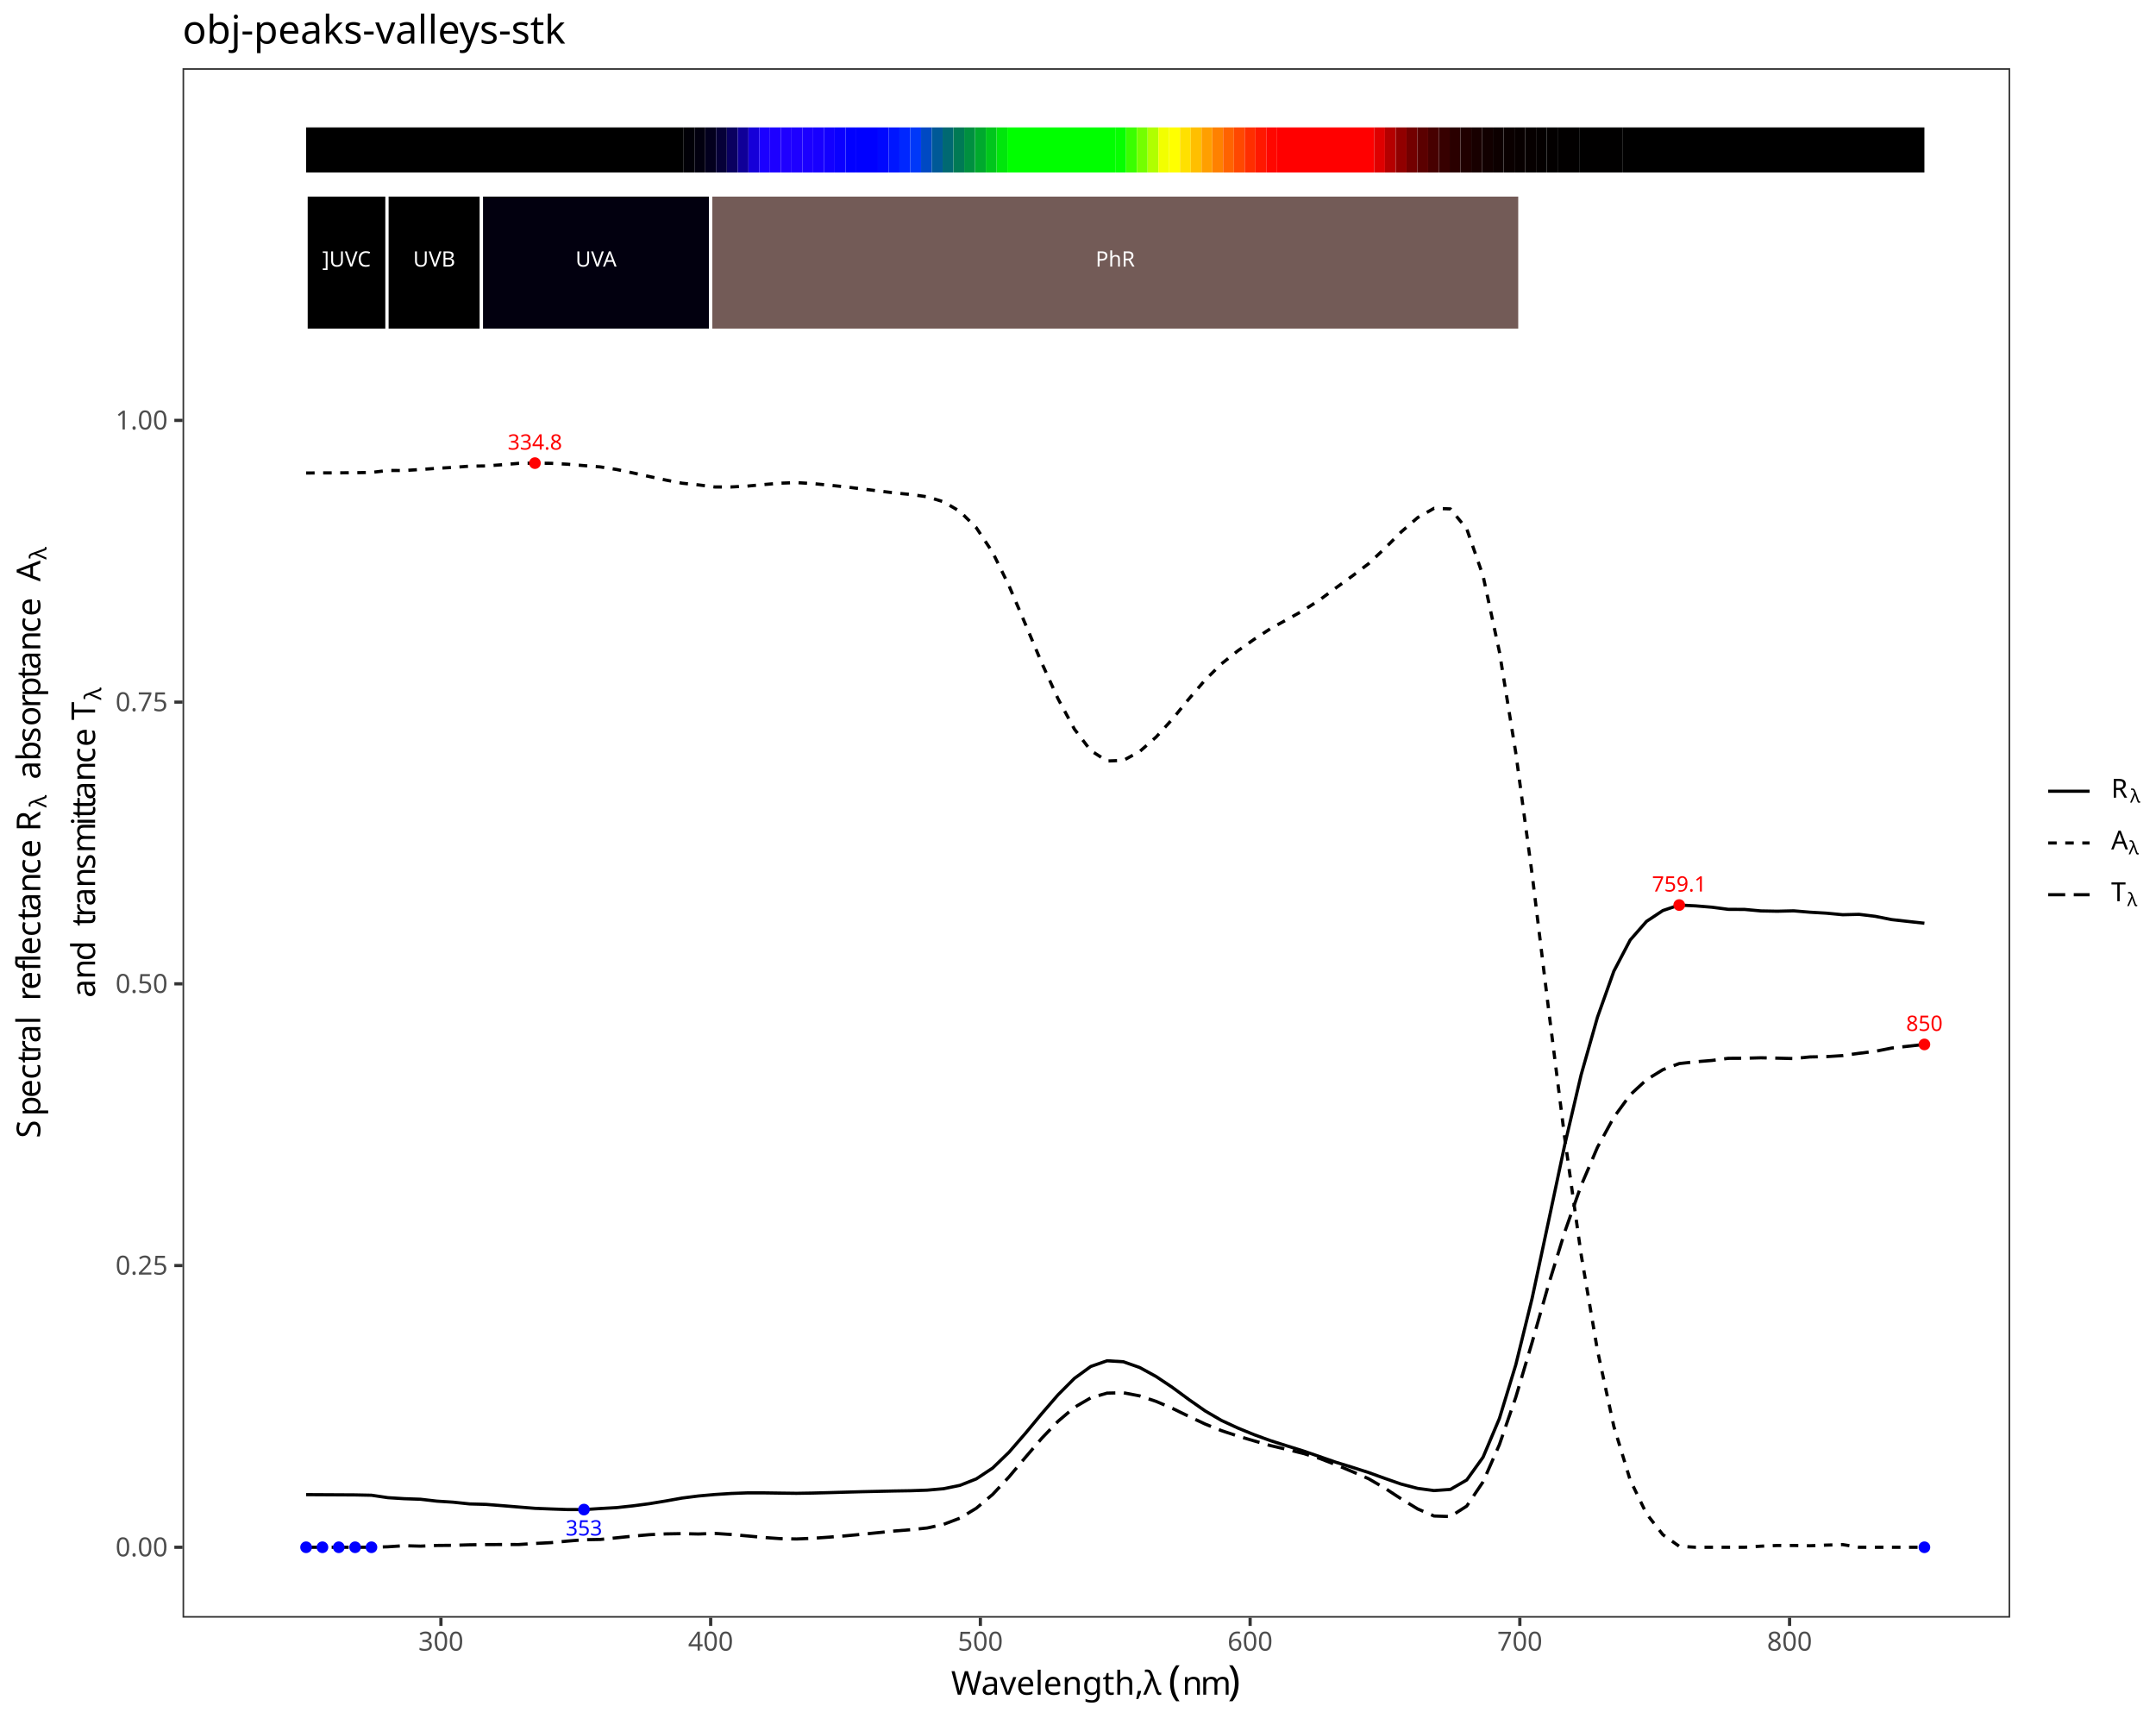
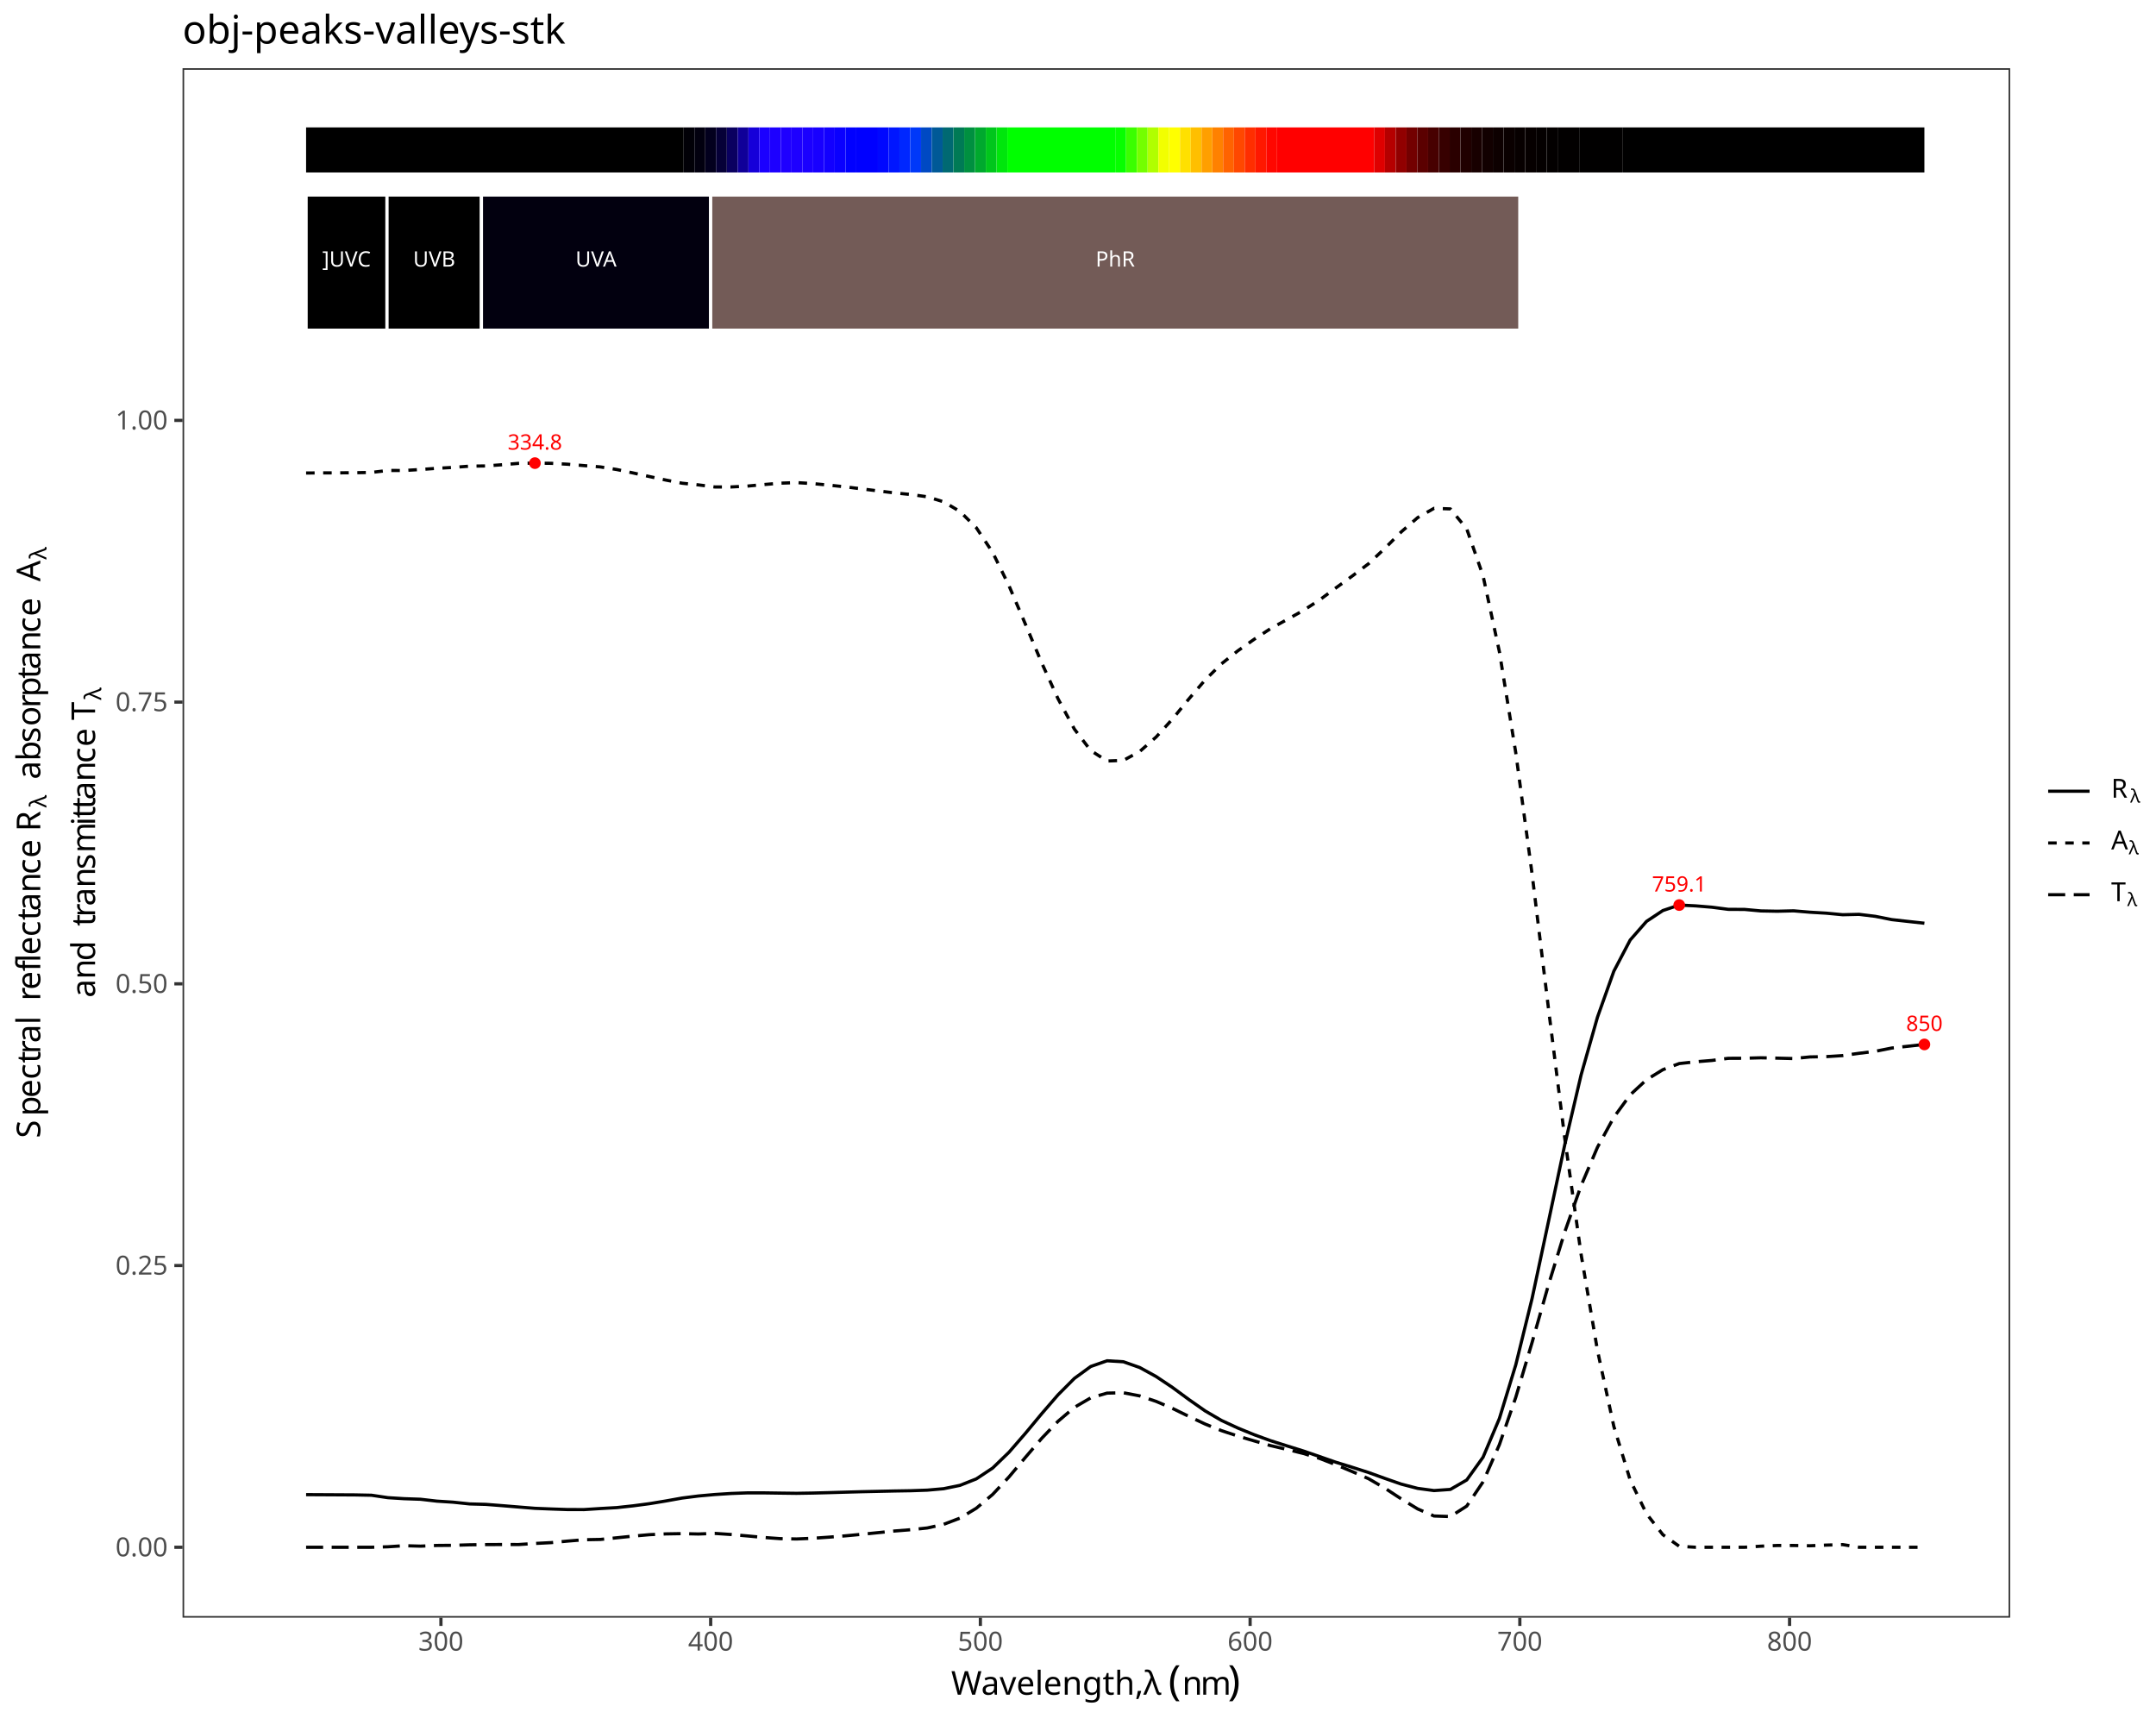
<svg xmlns="http://www.w3.org/2000/svg" class="svglite" data-engine-version="2.0" width="720.00pt" height="576.00pt" viewBox="0 0 720.00 576.00">
  <defs>
    <style type="text/css">
    .svglite line, .svglite polyline, .svglite polygon, .svglite path, .svglite rect, .svglite circle {
      fill: none;
      stroke: #000000;
      stroke-linecap: round;
      stroke-linejoin: round;
      stroke-miterlimit: 10.00;
    }
  </style>
  </defs>
  <rect width="100%" height="100%" style="stroke: none; fill: #FFFFFF;" />
  <defs>
    <clipPath id="cpMC4wMHw3MjAuMDB8MC4wMHw1NzYuMDA=">
      <rect x="0.00" y="0.00" width="720.00" height="576.00" />
    </clipPath>
  </defs>
  <g clip-path="url(#cpMC4wMHw3MjAuMDB8MC4wMHw1NzYuMDA=)">
    <rect x="0" y="0.00" width="720.00" height="576.00" style="stroke-width: 1.07; stroke: #FFFFFF; fill: #FFFFFF;" />
  </g>
  <defs>
    <clipPath id="cpNjAuOTZ8NjcxLjMxfDIyLjc4fDU0MC4xNw==">
      <rect x="60.96" y="22.78" width="610.34" height="517.38" />
    </clipPath>
  </defs>
  <g clip-path="url(#cpNjAuOTZ8NjcxLjMxfDIyLjc4fDU0MC4xNw==)">
    <rect x="60.96" y="22.78" width="610.34" height="517.38" style="stroke-width: 1.07; stroke: none; fill: #FFFFFF;" />
    <polyline points="102.22,499.08 107.68,499.11 113.14,499.14 118.59,499.17 124.05,499.28 129.51,500.09 134.97,500.43 140.43,500.62 145.89,501.25 151.35,501.60 156.81,502.18 162.27,502.33 167.73,502.76 173.19,503.21 178.64,503.65 184.10,503.87 189.56,504.06 195.02,504.07 200.48,503.72 205.94,503.41 211.40,502.82 216.86,502.10 222.32,501.20 227.78,500.22 233.23,499.53 238.69,499.04 244.15,498.69 249.61,498.49 255.07,498.49 260.53,498.57 265.99,498.64 271.45,498.55 276.91,498.41 282.37,498.25 287.83,498.10 293.28,497.98 298.74,497.86 304.20,497.77 309.66,497.58 315.12,497.10 320.58,495.98 326.04,493.82 331.50,490.20 336.96,484.92 342.42,478.63 347.87,472.06 353.33,465.75 358.79,460.27 364.25,456.29 369.71,454.38 375.17,454.71 380.63,456.64 386.09,459.64 391.55,463.29 397.01,467.31 402.47,471.13 407.92,474.31 413.38,476.84 418.84,479.07 424.30,481.06 429.76,482.79 435.22,484.49 440.68,486.37 446.14,488.27 451.60,489.95 457.06,491.70 462.51,493.67 467.97,495.57 473.43,496.99 478.89,497.72 484.35,497.34 489.81,494.19 495.27,486.58 500.73,473.65 506.19,455.75 511.65,433.53 517.11,407.92 522.56,382.22 528.02,358.90 533.48,339.65 538.94,324.31 544.40,313.89 549.86,307.66 555.32,304.04 560.78,302.21 566.24,302.48 571.70,302.93 577.15,303.64 582.61,303.67 588.07,304.17 593.53,304.27 598.99,304.14 604.45,304.60 609.91,304.92 615.37,305.44 620.83,305.31 626.29,305.98 631.75,307.07 637.20,307.68 642.66,308.28 " style="stroke-width: 1.07; stroke-linecap: butt;" />
    <polyline points="102.22,157.94 107.68,157.91 113.14,157.88 118.59,157.85 124.05,157.75 129.51,157.09 134.97,157.11 140.43,156.77 145.89,156.38 151.35,156.07 156.81,155.66 162.27,155.58 167.73,155.18 173.19,154.72 178.64,154.64 184.10,154.71 189.56,155.01 195.02,155.47 200.48,155.91 205.94,156.77 211.40,157.92 216.86,159.12 222.32,160.29 227.78,161.35 233.23,161.91 238.69,162.60 244.15,162.60 249.61,162.31 255.07,161.80 260.53,161.34 265.99,161.15 271.45,161.48 276.91,162.00 282.37,162.58 287.83,163.25 293.28,163.92 298.74,164.59 304.20,165.12 309.66,165.88 315.12,167.57 320.58,170.77 326.04,176.22 331.50,184.46 336.96,195.60 342.42,208.38 347.87,221.32 353.33,233.33 358.79,243.45 364.25,250.62 369.71,254.11 375.17,253.90 380.63,250.92 386.09,246.10 391.55,240.10 397.01,233.40 402.47,227.03 407.92,221.65 413.38,217.31 418.84,213.46 424.30,209.90 429.76,206.90 435.22,203.86 440.68,200.32 446.14,196.30 451.60,192.33 457.06,188.21 462.51,183.06 467.97,177.58 473.43,172.84 478.89,169.74 484.35,169.93 489.81,176.57 495.27,192.28 500.73,217.64 506.19,251.33 511.65,291.90 517.11,336.70 522.56,380.11 528.02,418.90 533.48,450.94 538.94,476.28 544.40,494.20 549.86,505.47 555.32,512.46 560.78,516.32 566.24,516.65 571.70,516.65 577.15,516.65 582.61,516.65 588.07,516.29 593.53,516.06 598.99,516.06 604.45,516.15 609.91,515.93 615.37,515.76 620.83,516.65 626.29,516.65 631.75,516.65 637.20,516.65 642.66,516.65 " style="stroke-width: 1.07; stroke-dasharray: 2.85,2.85; stroke-linecap: butt;" />
    <polyline points="102.22,516.65 107.68,516.65 113.14,516.65 118.59,516.65 124.05,516.65 129.51,516.49 134.97,516.13 140.43,516.28 145.89,516.05 151.35,516.00 156.81,515.83 162.27,515.76 167.73,515.73 173.19,515.74 178.64,515.38 184.10,515.10 189.56,514.59 195.02,514.14 200.48,514.04 205.94,513.49 211.40,512.93 216.86,512.45 222.32,512.19 227.78,512.10 233.23,512.22 238.69,512.02 244.15,512.39 249.61,512.87 255.07,513.38 260.53,513.77 265.99,513.88 271.45,513.65 276.91,513.27 282.37,512.83 287.83,512.32 293.28,511.77 298.74,511.22 304.20,510.79 309.66,510.21 315.12,509.00 320.58,506.92 326.04,503.62 331.50,499.01 336.96,493.16 342.42,486.66 347.87,480.29 353.33,474.59 358.79,469.94 364.25,466.76 369.71,465.18 375.17,465.06 380.63,466.11 386.09,467.94 391.55,470.28 397.01,472.95 402.47,475.51 407.92,477.71 413.38,479.52 418.84,481.14 424.30,482.71 429.76,483.98 435.22,485.32 440.68,486.98 446.14,489.10 451.60,491.39 457.06,493.77 462.51,496.94 467.97,500.51 473.43,503.85 478.89,506.21 484.35,506.40 489.81,502.91 495.27,494.81 500.73,482.38 506.19,466.59 511.65,448.24 517.11,429.05 522.56,411.34 528.02,395.87 533.48,383.09 538.94,373.08 544.40,365.59 549.86,360.53 555.32,357.18 560.78,355.14 566.24,354.54 571.70,354.10 577.15,353.39 582.61,353.36 588.07,353.21 593.53,353.33 598.99,353.47 604.45,352.92 609.91,352.82 615.37,352.47 620.83,351.71 626.29,351.04 631.75,349.95 637.20,349.35 642.66,348.75 " style="stroke-width: 1.07; stroke-dasharray: 5.69,2.85; stroke-linecap: butt;" />
    <text x="560.78" y="297.70" text-anchor="middle" style="font-size: 7.11px; fill: #FF0000; font-family: sans;" textLength="17.80px" lengthAdjust="spacingAndGlyphs">759.1</text>
    <text x="178.64" y="150.13" text-anchor="middle" style="font-size: 7.11px; fill: #FF0000; font-family: sans;" textLength="17.80px" lengthAdjust="spacingAndGlyphs">334.8</text>
    <text x="642.66" y="344.23" text-anchor="middle" style="font-size: 7.11px; fill: #FF0000; font-family: sans;" textLength="11.87px" lengthAdjust="spacingAndGlyphs">850</text>
    <circle cx="560.78" cy="302.21" r="1.95" style="stroke-width: 0.71; stroke: none; fill: #FF0000;" />
    <circle cx="178.64" cy="154.64" r="1.95" style="stroke-width: 0.71; stroke: none; fill: #FF0000;" />
    <circle cx="642.66" cy="348.75" r="1.95" style="stroke-width: 0.71; stroke: none; fill: #FF0000;" />
-     <text x="195.02" y="512.72" text-anchor="middle" style="font-size: 7.11px; fill: #0000FF; font-family: sans;" textLength="11.87px" lengthAdjust="spacingAndGlyphs">353</text>
-     <circle cx="195.02" cy="504.07" r="1.95" style="stroke-width: 0.71; stroke: none; fill: #0000FF;" />
-     <circle cx="642.66" cy="516.65" r="1.95" style="stroke-width: 0.71; stroke: none; fill: #0000FF;" />
-     <circle cx="102.22" cy="516.65" r="1.95" style="stroke-width: 0.71; stroke: none; fill: #0000FF;" />
-     <circle cx="107.68" cy="516.65" r="1.95" style="stroke-width: 0.71; stroke: none; fill: #0000FF;" />
-     <circle cx="113.14" cy="516.65" r="1.95" style="stroke-width: 0.71; stroke: none; fill: #0000FF;" />
-     <circle cx="118.59" cy="516.65" r="1.95" style="stroke-width: 0.71; stroke: none; fill: #0000FF;" />
-     <circle cx="124.05" cy="516.65" r="1.95" style="stroke-width: 0.71; stroke: none; fill: #0000FF;" />
    <rect x="102.22" y="42.54" width="126.10" height="15.05" style="stroke-width: 1.07; stroke: none; stroke-linecap: butt; stroke-linejoin: miter; fill: #000000;" />
    <rect x="228.32" y="42.54" width="3.60" height="15.05" style="stroke-width: 1.07; stroke: none; stroke-linecap: butt; stroke-linejoin: miter; fill: #010007;" />
    <rect x="231.92" y="42.54" width="3.60" height="15.05" style="stroke-width: 1.07; stroke: none; stroke-linecap: butt; stroke-linejoin: miter; fill: #02000F;" />
    <rect x="235.53" y="42.54" width="3.60" height="15.05" style="stroke-width: 1.07; stroke: none; stroke-linecap: butt; stroke-linejoin: miter; fill: #03001E;" />
    <rect x="239.13" y="42.54" width="3.60" height="15.05" style="stroke-width: 1.07; stroke: none; stroke-linecap: butt; stroke-linejoin: miter; fill: #060038;" />
    <rect x="242.73" y="42.54" width="3.60" height="15.05" style="stroke-width: 1.07; stroke: none; stroke-linecap: butt; stroke-linejoin: miter; fill: #0A0060;" />
    <rect x="246.34" y="42.54" width="3.60" height="15.05" style="stroke-width: 1.07; stroke: none; stroke-linecap: butt; stroke-linejoin: miter; fill: #100098;" />
    <rect x="249.94" y="42.54" width="3.60" height="15.05" style="stroke-width: 1.07; stroke: none; stroke-linecap: butt; stroke-linejoin: miter; fill: #1600D9;" />
    <rect x="253.54" y="42.54" width="3.60" height="15.05" style="stroke-width: 1.07; stroke: none; stroke-linecap: butt; stroke-linejoin: miter; fill: #1B00FF;" />
    <rect x="257.15" y="42.54" width="3.60" height="15.05" style="stroke-width: 1.07; stroke: none; stroke-linecap: butt; stroke-linejoin: miter; fill: #1D00FF;" />
    <rect x="260.75" y="42.54" width="3.60" height="15.05" style="stroke-width: 1.07; stroke: none; stroke-linecap: butt; stroke-linejoin: miter; fill: #1F00FF;" />
    <rect x="264.35" y="42.54" width="3.60" height="15.05" style="stroke-width: 1.07; stroke: none; stroke-linecap: butt; stroke-linejoin: miter; fill: #1E00FF;" />
    <rect x="267.95" y="42.54" width="3.60" height="15.05" style="stroke-width: 1.07; stroke: none; stroke-linecap: butt; stroke-linejoin: miter; fill: #1B00FF;" />
    <rect x="271.56" y="42.54" width="3.60" height="15.05" style="stroke-width: 1.07; stroke: none; stroke-linecap: butt; stroke-linejoin: miter; fill: #1800FF;" />
    <rect x="275.16" y="42.54" width="3.60" height="15.05" style="stroke-width: 1.07; stroke: none; stroke-linecap: butt; stroke-linejoin: miter; fill: #1200FF;" />
    <rect x="278.76" y="42.54" width="3.60" height="15.05" style="stroke-width: 1.07; stroke: none; stroke-linecap: butt; stroke-linejoin: miter; fill: #0A00FF;" />
    <rect x="282.37" y="42.54" width="3.60" height="15.05" style="stroke-width: 1.07; stroke: none; stroke-linecap: butt; stroke-linejoin: miter; fill: #0100FF;" />
    <rect x="285.97" y="42.54" width="7.21" height="15.05" style="stroke-width: 1.07; stroke: none; stroke-linecap: butt; stroke-linejoin: miter; fill: #0000FF;" />
    <rect x="293.18" y="42.54" width="3.60" height="15.05" style="stroke-width: 1.07; stroke: none; stroke-linecap: butt; stroke-linejoin: miter; fill: #0008FF;" />
    <rect x="296.78" y="42.54" width="3.60" height="15.05" style="stroke-width: 1.07; stroke: none; stroke-linecap: butt; stroke-linejoin: miter; fill: #0016FF;" />
    <rect x="300.38" y="42.54" width="3.60" height="15.05" style="stroke-width: 1.07; stroke: none; stroke-linecap: butt; stroke-linejoin: miter; fill: #0027FF;" />
    <rect x="303.98" y="42.54" width="3.60" height="15.05" style="stroke-width: 1.07; stroke: none; stroke-linecap: butt; stroke-linejoin: miter; fill: #0038F9;" />
    <rect x="307.59" y="42.54" width="3.60" height="15.05" style="stroke-width: 1.07; stroke: none; stroke-linecap: butt; stroke-linejoin: miter; fill: #0049C3;" />
    <rect x="311.19" y="42.54" width="3.60" height="15.05" style="stroke-width: 1.07; stroke: none; stroke-linecap: butt; stroke-linejoin: miter; fill: #005997;" />
    <rect x="314.79" y="42.54" width="3.60" height="15.05" style="stroke-width: 1.07; stroke: none; stroke-linecap: butt; stroke-linejoin: miter; fill: #006972;" />
    <rect x="318.40" y="42.54" width="3.60" height="15.05" style="stroke-width: 1.07; stroke: none; stroke-linecap: butt; stroke-linejoin: miter; fill: #007A55;" />
    <rect x="322.00" y="42.54" width="3.60" height="15.05" style="stroke-width: 1.07; stroke: none; stroke-linecap: butt; stroke-linejoin: miter; fill: #009040;" />
    <rect x="325.60" y="42.54" width="3.60" height="15.05" style="stroke-width: 1.07; stroke: none; stroke-linecap: butt; stroke-linejoin: miter; fill: #00A92E;" />
    <rect x="329.21" y="42.54" width="3.60" height="15.05" style="stroke-width: 1.07; stroke: none; stroke-linecap: butt; stroke-linejoin: miter; fill: #00C61C;" />
    <rect x="332.81" y="42.54" width="3.60" height="15.05" style="stroke-width: 1.07; stroke: none; stroke-linecap: butt; stroke-linejoin: miter; fill: #00E60C;" />
    <rect x="336.41" y="42.54" width="36.03" height="15.05" style="stroke-width: 1.07; stroke: none; stroke-linecap: butt; stroke-linejoin: miter; fill: #00FF00;" />
    <rect x="372.44" y="42.54" width="3.60" height="15.05" style="stroke-width: 1.07; stroke: none; stroke-linecap: butt; stroke-linejoin: miter; fill: #06FF00;" />
    <rect x="376.04" y="42.54" width="3.60" height="15.05" style="stroke-width: 1.07; stroke: none; stroke-linecap: butt; stroke-linejoin: miter; fill: #3AFF00;" />
    <rect x="379.65" y="42.54" width="3.60" height="15.05" style="stroke-width: 1.07; stroke: none; stroke-linecap: butt; stroke-linejoin: miter; fill: #74FF00;" />
    <rect x="383.25" y="42.54" width="3.60" height="15.05" style="stroke-width: 1.07; stroke: none; stroke-linecap: butt; stroke-linejoin: miter; fill: #B0FF00;" />
    <rect x="386.85" y="42.54" width="3.60" height="15.05" style="stroke-width: 1.07; stroke: none; stroke-linecap: butt; stroke-linejoin: miter; fill: #F2FF00;" />
    <rect x="390.46" y="42.54" width="3.60" height="15.05" style="stroke-width: 1.07; stroke: none; stroke-linecap: butt; stroke-linejoin: miter; fill: #FFFF00;" />
    <rect x="394.06" y="42.54" width="3.60" height="15.05" style="stroke-width: 1.07; stroke: none; stroke-linecap: butt; stroke-linejoin: miter; fill: #FFE000;" />
    <rect x="397.66" y="42.54" width="3.60" height="15.05" style="stroke-width: 1.07; stroke: none; stroke-linecap: butt; stroke-linejoin: miter; fill: #FFBF00;" />
    <rect x="401.26" y="42.54" width="3.60" height="15.05" style="stroke-width: 1.07; stroke: none; stroke-linecap: butt; stroke-linejoin: miter; fill: #FF9F00;" />
    <rect x="404.87" y="42.54" width="3.60" height="15.05" style="stroke-width: 1.07; stroke: none; stroke-linecap: butt; stroke-linejoin: miter; fill: #FF8100;" />
    <rect x="408.47" y="42.54" width="3.60" height="15.05" style="stroke-width: 1.07; stroke: none; stroke-linecap: butt; stroke-linejoin: miter; fill: #FF6300;" />
    <rect x="412.07" y="42.54" width="3.60" height="15.05" style="stroke-width: 1.07; stroke: none; stroke-linecap: butt; stroke-linejoin: miter; fill: #FF4800;" />
    <rect x="415.68" y="42.54" width="3.60" height="15.05" style="stroke-width: 1.07; stroke: none; stroke-linecap: butt; stroke-linejoin: miter; fill: #FF2E00;" />
    <rect x="419.28" y="42.54" width="3.60" height="15.05" style="stroke-width: 1.07; stroke: none; stroke-linecap: butt; stroke-linejoin: miter; fill: #FF1800;" />
    <rect x="422.88" y="42.54" width="3.60" height="15.05" style="stroke-width: 1.07; stroke: none; stroke-linecap: butt; stroke-linejoin: miter; fill: #FF0700;" />
    <rect x="426.49" y="42.54" width="32.43" height="15.05" style="stroke-width: 1.07; stroke: none; stroke-linecap: butt; stroke-linejoin: miter; fill: #FF0000;" />
    <rect x="458.91" y="42.54" width="3.60" height="15.05" style="stroke-width: 1.07; stroke: none; stroke-linecap: butt; stroke-linejoin: miter; fill: #DF0000;" />
    <rect x="462.51" y="42.54" width="3.60" height="15.05" style="stroke-width: 1.07; stroke: none; stroke-linecap: butt; stroke-linejoin: miter; fill: #B50000;" />
    <rect x="466.12" y="42.54" width="3.60" height="15.05" style="stroke-width: 1.07; stroke: none; stroke-linecap: butt; stroke-linejoin: miter; fill: #910000;" />
    <rect x="469.72" y="42.54" width="3.60" height="15.05" style="stroke-width: 1.07; stroke: none; stroke-linecap: butt; stroke-linejoin: miter; fill: #730000;" />
    <rect x="473.32" y="42.54" width="3.60" height="15.05" style="stroke-width: 1.07; stroke: none; stroke-linecap: butt; stroke-linejoin: miter; fill: #5B0000;" />
    <rect x="476.93" y="42.54" width="3.60" height="15.05" style="stroke-width: 1.07; stroke: none; stroke-linecap: butt; stroke-linejoin: miter; fill: #470000;" />
    <rect x="480.53" y="42.54" width="3.60" height="15.05" style="stroke-width: 1.07; stroke: none; stroke-linecap: butt; stroke-linejoin: miter; fill: #370000;" />
    <rect x="484.13" y="42.54" width="3.60" height="15.05" style="stroke-width: 1.07; stroke: none; stroke-linecap: butt; stroke-linejoin: miter; fill: #2A0000;" />
    <rect x="487.74" y="42.54" width="3.60" height="15.05" style="stroke-width: 1.07; stroke: none; stroke-linecap: butt; stroke-linejoin: miter; fill: #200000;" />
    <rect x="491.34" y="42.54" width="3.60" height="15.05" style="stroke-width: 1.07; stroke: none; stroke-linecap: butt; stroke-linejoin: miter; fill: #180000;" />
    <rect x="494.94" y="42.54" width="3.60" height="15.05" style="stroke-width: 1.07; stroke: none; stroke-linecap: butt; stroke-linejoin: miter; fill: #120000;" />
    <rect x="498.54" y="42.54" width="3.60" height="15.05" style="stroke-width: 1.07; stroke: none; stroke-linecap: butt; stroke-linejoin: miter; fill: #0D0000;" />
    <rect x="502.15" y="42.54" width="3.60" height="15.05" style="stroke-width: 1.07; stroke: none; stroke-linecap: butt; stroke-linejoin: miter; fill: #0A0000;" />
    <rect x="505.75" y="42.54" width="3.60" height="15.05" style="stroke-width: 1.07; stroke: none; stroke-linecap: butt; stroke-linejoin: miter; fill: #070000;" />
    <rect x="509.35" y="42.54" width="3.60" height="15.05" style="stroke-width: 1.07; stroke: none; stroke-linecap: butt; stroke-linejoin: miter; fill: #060000;" />
    <rect x="512.96" y="42.54" width="3.60" height="15.05" style="stroke-width: 1.07; stroke: none; stroke-linecap: butt; stroke-linejoin: miter; fill: #040000;" />
    <rect x="516.56" y="42.54" width="3.60" height="15.05" style="stroke-width: 1.07; stroke: none; stroke-linecap: butt; stroke-linejoin: miter; fill: #030000;" />
    <rect x="520.16" y="42.54" width="7.21" height="15.05" style="stroke-width: 1.07; stroke: none; stroke-linecap: butt; stroke-linejoin: miter; fill: #020000;" />
    <rect x="527.37" y="42.54" width="14.41" height="15.05" style="stroke-width: 1.07; stroke: none; stroke-linecap: butt; stroke-linejoin: miter; fill: #010000;" />
    <rect x="541.78" y="42.54" width="100.88" height="15.05" style="stroke-width: 1.07; stroke: none; stroke-linecap: butt; stroke-linejoin: miter; fill: #000000;" />
    <rect x="102.22" y="65.11" width="27.02" height="45.15" style="stroke-width: 1.07; stroke: #FFFFFF; stroke-linecap: butt; stroke-linejoin: miter; fill: #000000;" />
    <rect x="129.24" y="65.11" width="31.53" height="45.15" style="stroke-width: 1.07; stroke: #FFFFFF; stroke-linecap: butt; stroke-linejoin: miter; fill: #000000;" />
    <rect x="160.77" y="65.11" width="76.56" height="45.15" style="stroke-width: 1.07; stroke: #FFFFFF; stroke-linecap: butt; stroke-linejoin: miter; fill: #02000F;" />
    <rect x="237.33" y="65.11" width="270.22" height="45.15" style="stroke-width: 1.07; stroke: #FFFFFF; stroke-linecap: butt; stroke-linejoin: miter; fill: #735B57;" />
    <text x="115.73" y="89.01" text-anchor="middle" style="font-size: 7.11px; fill: #FFFFFF; font-family: sans;" textLength="17.00px" lengthAdjust="spacingAndGlyphs">]UVC</text>
    <text x="145.00" y="89.01" text-anchor="middle" style="font-size: 7.11px; fill: #FFFFFF; font-family: sans;" textLength="14.63px" lengthAdjust="spacingAndGlyphs">UVB</text>
    <text x="199.05" y="89.01" text-anchor="middle" style="font-size: 7.11px; fill: #FFFFFF; font-family: sans;" textLength="14.63px" lengthAdjust="spacingAndGlyphs">UVA</text>
    <text x="372.44" y="89.01" text-anchor="middle" style="font-size: 7.11px; fill: #FFFFFF; font-family: sans;" textLength="13.84px" lengthAdjust="spacingAndGlyphs">PhR</text>
    <rect x="60.96" y="22.78" width="610.34" height="517.38" style="stroke-width: 1.07; stroke: #333333;" />
  </g>
  <g clip-path="url(#cpMC4wMHw3MjAuMDB8MC4wMHw1NzYuMDA=)">
    <text x="56.03" y="519.68" text-anchor="end" style="font-size: 8.80px; fill: #4D4D4D; font-family: sans;" textLength="17.13px" lengthAdjust="spacingAndGlyphs">0.00</text>
    <text x="56.03" y="425.61" text-anchor="end" style="font-size: 8.80px; fill: #4D4D4D; font-family: sans;" textLength="17.13px" lengthAdjust="spacingAndGlyphs">0.25</text>
    <text x="56.03" y="331.54" text-anchor="end" style="font-size: 8.80px; fill: #4D4D4D; font-family: sans;" textLength="17.13px" lengthAdjust="spacingAndGlyphs">0.50</text>
    <text x="56.03" y="237.47" text-anchor="end" style="font-size: 8.80px; fill: #4D4D4D; font-family: sans;" textLength="17.13px" lengthAdjust="spacingAndGlyphs">0.75</text>
    <text x="56.03" y="143.40" text-anchor="end" style="font-size: 8.80px; fill: #4D4D4D; font-family: sans;" textLength="17.13px" lengthAdjust="spacingAndGlyphs">1.00</text>
    <polyline points="58.22,516.65 60.96,516.65 " style="stroke-width: 1.07; stroke: #333333; stroke-linecap: butt;" />
    <polyline points="58.22,422.58 60.96,422.58 " style="stroke-width: 1.07; stroke: #333333; stroke-linecap: butt;" />
    <polyline points="58.22,328.51 60.96,328.51 " style="stroke-width: 1.07; stroke: #333333; stroke-linecap: butt;" />
    <polyline points="58.22,234.44 60.96,234.44 " style="stroke-width: 1.07; stroke: #333333; stroke-linecap: butt;" />
    <polyline points="58.22,140.37 60.96,140.37 " style="stroke-width: 1.07; stroke: #333333; stroke-linecap: butt;" />
    <polyline points="147.25,542.91 147.25,540.17 " style="stroke-width: 1.07; stroke: #333333; stroke-linecap: butt;" />
    <polyline points="237.33,542.91 237.33,540.17 " style="stroke-width: 1.07; stroke: #333333; stroke-linecap: butt;" />
    <polyline points="327.40,542.91 327.40,540.17 " style="stroke-width: 1.07; stroke: #333333; stroke-linecap: butt;" />
    <polyline points="417.48,542.91 417.48,540.17 " style="stroke-width: 1.07; stroke: #333333; stroke-linecap: butt;" />
    <polyline points="507.55,542.91 507.55,540.17 " style="stroke-width: 1.07; stroke: #333333; stroke-linecap: butt;" />
    <polyline points="597.63,542.91 597.63,540.17 " style="stroke-width: 1.07; stroke: #333333; stroke-linecap: butt;" />
    <text x="147.25" y="551.16" text-anchor="middle" style="font-size: 8.80px; fill: #4D4D4D; font-family: sans;" textLength="14.68px" lengthAdjust="spacingAndGlyphs">300</text>
    <text x="237.33" y="551.16" text-anchor="middle" style="font-size: 8.80px; fill: #4D4D4D; font-family: sans;" textLength="14.68px" lengthAdjust="spacingAndGlyphs">400</text>
    <text x="327.40" y="551.16" text-anchor="middle" style="font-size: 8.80px; fill: #4D4D4D; font-family: sans;" textLength="14.68px" lengthAdjust="spacingAndGlyphs">500</text>
    <text x="417.48" y="551.16" text-anchor="middle" style="font-size: 8.80px; fill: #4D4D4D; font-family: sans;" textLength="14.68px" lengthAdjust="spacingAndGlyphs">600</text>
    <text x="507.55" y="551.16" text-anchor="middle" style="font-size: 8.80px; fill: #4D4D4D; font-family: sans;" textLength="14.68px" lengthAdjust="spacingAndGlyphs">700</text>
    <text x="597.63" y="551.16" text-anchor="middle" style="font-size: 8.80px; fill: #4D4D4D; font-family: sans;" textLength="14.68px" lengthAdjust="spacingAndGlyphs">800</text>
    <text x="317.64" y="565.89" style="font-size: 11.00px; font-family: sans;" textLength="64.20px" lengthAdjust="spacingAndGlyphs">Wavelength, </text>
    <text x="381.84" y="565.89" style="font-size: 11.00px; font-family: sans;" textLength="5.60px" lengthAdjust="spacingAndGlyphs">λ</text>
    <text x="387.45" y="565.89" style="font-size: 11.00px; font-family: sans;" textLength="2.75px" lengthAdjust="spacingAndGlyphs"> </text>
    <text x="390.20" y="565.89" style="font-size: 13.75px; font-family: sans;" textLength="4.58px" lengthAdjust="spacingAndGlyphs">(</text>
    <text x="394.78" y="565.89" style="font-size: 11.00px; font-family: sans;" textLength="6.12px" lengthAdjust="spacingAndGlyphs">n</text>
    <text x="400.90" y="565.89" style="font-size: 11.00px; font-family: sans;" textLength="9.17px" lengthAdjust="spacingAndGlyphs">m</text>
    <text x="410.06" y="565.89" style="font-size: 13.75px; font-family: sans;" textLength="4.57px" lengthAdjust="spacingAndGlyphs">)</text>
    <text transform="translate(13.45,380.04) rotate(-90)" style="font-size: 11.00px; font-family: sans;" textLength="7.34px" lengthAdjust="spacingAndGlyphs">S</text>
    <text transform="translate(13.45,372.70) rotate(-90)" style="font-size: 11.00px; font-family: sans;" textLength="6.12px" lengthAdjust="spacingAndGlyphs">p</text>
    <text transform="translate(13.45,366.58) rotate(-90)" style="font-size: 11.00px; font-family: sans;" textLength="6.12px" lengthAdjust="spacingAndGlyphs">e</text>
    <text transform="translate(13.45,360.46) rotate(-90)" style="font-size: 11.00px; font-family: sans;" textLength="5.50px" lengthAdjust="spacingAndGlyphs">c</text>
    <text transform="translate(13.45,354.96) rotate(-90)" style="font-size: 11.00px; font-family: sans;" textLength="3.06px" lengthAdjust="spacingAndGlyphs">t</text>
    <text transform="translate(13.45,351.90) rotate(-90)" style="font-size: 11.00px; font-family: sans;" textLength="3.66px" lengthAdjust="spacingAndGlyphs">r</text>
    <text transform="translate(13.45,348.24) rotate(-90)" style="font-size: 11.00px; font-family: sans;" textLength="6.12px" lengthAdjust="spacingAndGlyphs">a</text>
    <text transform="translate(13.45,342.12) rotate(-90)" style="font-size: 11.00px; font-family: sans;" textLength="2.44px" lengthAdjust="spacingAndGlyphs">l</text>
    <text transform="translate(13.45,339.68) rotate(-90)" style="font-size: 11.00px; font-family: sans;" textLength="2.75px" lengthAdjust="spacingAndGlyphs"> </text>
    <text transform="translate(13.45,336.93) rotate(-90)" style="font-size: 11.00px; font-family: sans;" textLength="2.75px" lengthAdjust="spacingAndGlyphs"> </text>
    <text transform="translate(13.45,334.18) rotate(-90)" style="font-size: 11.00px; font-family: sans;" textLength="3.66px" lengthAdjust="spacingAndGlyphs">r</text>
    <text transform="translate(13.45,330.51) rotate(-90)" style="font-size: 11.00px; font-family: sans;" textLength="6.12px" lengthAdjust="spacingAndGlyphs">e</text>
    <text transform="translate(13.45,324.39) rotate(-90)" style="font-size: 11.00px; font-family: sans;" textLength="3.06px" lengthAdjust="spacingAndGlyphs">f</text>
    <text transform="translate(13.45,321.34) rotate(-90)" style="font-size: 11.00px; font-family: sans;" textLength="2.44px" lengthAdjust="spacingAndGlyphs">l</text>
    <text transform="translate(13.45,318.90) rotate(-90)" style="font-size: 11.00px; font-family: sans;" textLength="6.12px" lengthAdjust="spacingAndGlyphs">e</text>
    <text transform="translate(13.45,312.78) rotate(-90)" style="font-size: 11.00px; font-family: sans;" textLength="5.50px" lengthAdjust="spacingAndGlyphs">c</text>
    <text transform="translate(13.45,307.27) rotate(-90)" style="font-size: 11.00px; font-family: sans;" textLength="3.06px" lengthAdjust="spacingAndGlyphs">t</text>
    <text transform="translate(13.45,304.22) rotate(-90)" style="font-size: 11.00px; font-family: sans;" textLength="6.12px" lengthAdjust="spacingAndGlyphs">a</text>
    <text transform="translate(13.45,298.10) rotate(-90)" style="font-size: 11.00px; font-family: sans;" textLength="6.12px" lengthAdjust="spacingAndGlyphs">n</text>
    <text transform="translate(13.45,291.98) rotate(-90)" style="font-size: 11.00px; font-family: sans;" textLength="5.50px" lengthAdjust="spacingAndGlyphs">c</text>
    <text transform="translate(13.45,286.48) rotate(-90)" style="font-size: 11.00px; font-family: sans;" textLength="6.12px" lengthAdjust="spacingAndGlyphs">e</text>
    <text transform="translate(13.45,280.36) rotate(-90)" style="font-size: 11.00px; font-family: sans;" textLength="2.75px" lengthAdjust="spacingAndGlyphs"> </text>
    <text transform="translate(13.45,277.61) rotate(-90)" style="font-size: 11.00px; font-family: sans;" textLength="7.95px" lengthAdjust="spacingAndGlyphs">R</text>
    <text transform="translate(15.49,269.66) rotate(-90)" style="font-size: 7.70px; font-family: sans;" textLength="3.92px" lengthAdjust="spacingAndGlyphs">λ</text>
    <text transform="translate(13.45,265.74) rotate(-90)" style="font-size: 11.00px; font-family: sans;" textLength="2.75px" lengthAdjust="spacingAndGlyphs"> </text>
    <text transform="translate(13.45,262.99) rotate(-90)" style="font-size: 11.00px; font-family: sans;" textLength="2.75px" lengthAdjust="spacingAndGlyphs"> </text>
    <text transform="translate(13.45,260.23) rotate(-90)" style="font-size: 11.00px; font-family: sans;" textLength="6.12px" lengthAdjust="spacingAndGlyphs">a</text>
    <text transform="translate(13.45,254.12) rotate(-90)" style="font-size: 11.00px; font-family: sans;" textLength="6.12px" lengthAdjust="spacingAndGlyphs">b</text>
    <text transform="translate(13.45,248.00) rotate(-90)" style="font-size: 11.00px; font-family: sans;" textLength="5.50px" lengthAdjust="spacingAndGlyphs">s</text>
    <text transform="translate(13.45,242.49) rotate(-90)" style="font-size: 11.00px; font-family: sans;" textLength="6.12px" lengthAdjust="spacingAndGlyphs">o</text>
    <text transform="translate(13.45,236.37) rotate(-90)" style="font-size: 11.00px; font-family: sans;" textLength="3.66px" lengthAdjust="spacingAndGlyphs">r</text>
    <text transform="translate(13.45,232.71) rotate(-90)" style="font-size: 11.00px; font-family: sans;" textLength="6.12px" lengthAdjust="spacingAndGlyphs">p</text>
    <text transform="translate(13.45,226.59) rotate(-90)" style="font-size: 11.00px; font-family: sans;" textLength="3.06px" lengthAdjust="spacingAndGlyphs">t</text>
    <text transform="translate(13.45,223.54) rotate(-90)" style="font-size: 11.00px; font-family: sans;" textLength="6.12px" lengthAdjust="spacingAndGlyphs">a</text>
    <text transform="translate(13.45,217.42) rotate(-90)" style="font-size: 11.00px; font-family: sans;" textLength="6.12px" lengthAdjust="spacingAndGlyphs">n</text>
    <text transform="translate(13.45,211.30) rotate(-90)" style="font-size: 11.00px; font-family: sans;" textLength="5.50px" lengthAdjust="spacingAndGlyphs">c</text>
    <text transform="translate(13.45,205.80) rotate(-90)" style="font-size: 11.00px; font-family: sans;" textLength="6.12px" lengthAdjust="spacingAndGlyphs">e</text>
    <text transform="translate(13.45,199.68) rotate(-90)" style="font-size: 11.00px; font-family: sans;" textLength="2.75px" lengthAdjust="spacingAndGlyphs"> </text>
    <text transform="translate(13.45,196.93) rotate(-90)" style="font-size: 11.00px; font-family: sans;" textLength="2.75px" lengthAdjust="spacingAndGlyphs"> </text>
    <text transform="translate(13.45,194.17) rotate(-90)" style="font-size: 11.00px; font-family: sans;" textLength="7.34px" lengthAdjust="spacingAndGlyphs">A</text>
    <text transform="translate(15.49,186.83) rotate(-90)" style="font-size: 7.70px; font-family: sans;" textLength="3.92px" lengthAdjust="spacingAndGlyphs">λ</text>
    <text transform="translate(31.75,333.12) rotate(-90)" style="font-size: 11.00px; font-family: sans;" textLength="6.12px" lengthAdjust="spacingAndGlyphs">a</text>
    <text transform="translate(31.75,327.00) rotate(-90)" style="font-size: 11.00px; font-family: sans;" textLength="6.12px" lengthAdjust="spacingAndGlyphs">n</text>
    <text transform="translate(31.75,320.89) rotate(-90)" style="font-size: 11.00px; font-family: sans;" textLength="6.12px" lengthAdjust="spacingAndGlyphs">d</text>
    <text transform="translate(31.75,314.77) rotate(-90)" style="font-size: 11.00px; font-family: sans;" textLength="2.75px" lengthAdjust="spacingAndGlyphs"> </text>
    <text transform="translate(31.75,312.01) rotate(-90)" style="font-size: 11.00px; font-family: sans;" textLength="2.75px" lengthAdjust="spacingAndGlyphs"> </text>
    <text transform="translate(31.75,309.26) rotate(-90)" style="font-size: 11.00px; font-family: sans;" textLength="3.06px" lengthAdjust="spacingAndGlyphs">t</text>
    <text transform="translate(31.75,306.21) rotate(-90)" style="font-size: 11.00px; font-family: sans;" textLength="3.66px" lengthAdjust="spacingAndGlyphs">r</text>
    <text transform="translate(31.75,302.54) rotate(-90)" style="font-size: 11.00px; font-family: sans;" textLength="6.12px" lengthAdjust="spacingAndGlyphs">a</text>
    <text transform="translate(31.75,296.43) rotate(-90)" style="font-size: 11.00px; font-family: sans;" textLength="6.12px" lengthAdjust="spacingAndGlyphs">n</text>
    <text transform="translate(31.75,290.31) rotate(-90)" style="font-size: 11.00px; font-family: sans;" textLength="5.50px" lengthAdjust="spacingAndGlyphs">s</text>
    <text transform="translate(31.75,284.80) rotate(-90)" style="font-size: 11.00px; font-family: sans;" textLength="9.17px" lengthAdjust="spacingAndGlyphs">m</text>
    <text transform="translate(31.75,275.64) rotate(-90)" style="font-size: 11.00px; font-family: sans;" textLength="2.44px" lengthAdjust="spacingAndGlyphs">i</text>
    <text transform="translate(31.75,273.19) rotate(-90)" style="font-size: 11.00px; font-family: sans;" textLength="3.06px" lengthAdjust="spacingAndGlyphs">t</text>
    <text transform="translate(31.75,270.14) rotate(-90)" style="font-size: 11.00px; font-family: sans;" textLength="3.06px" lengthAdjust="spacingAndGlyphs">t</text>
    <text transform="translate(31.75,267.08) rotate(-90)" style="font-size: 11.00px; font-family: sans;" textLength="6.12px" lengthAdjust="spacingAndGlyphs">a</text>
    <text transform="translate(31.75,260.96) rotate(-90)" style="font-size: 11.00px; font-family: sans;" textLength="6.12px" lengthAdjust="spacingAndGlyphs">n</text>
    <text transform="translate(31.75,254.85) rotate(-90)" style="font-size: 11.00px; font-family: sans;" textLength="5.50px" lengthAdjust="spacingAndGlyphs">c</text>
    <text transform="translate(31.75,249.34) rotate(-90)" style="font-size: 11.00px; font-family: sans;" textLength="6.12px" lengthAdjust="spacingAndGlyphs">e</text>
    <text transform="translate(31.75,243.22) rotate(-90)" style="font-size: 11.00px; font-family: sans;" textLength="2.75px" lengthAdjust="spacingAndGlyphs"> </text>
    <text transform="translate(31.75,240.47) rotate(-90)" style="font-size: 11.00px; font-family: sans;" textLength="6.72px" lengthAdjust="spacingAndGlyphs">T</text>
    <text transform="translate(33.79,233.75) rotate(-90)" style="font-size: 7.70px; font-family: sans;" textLength="3.92px" lengthAdjust="spacingAndGlyphs">λ</text>
    <rect x="682.27" y="255.56" width="32.25" height="51.84" style="stroke-width: 1.07; stroke: none; fill: #FFFFFF;" />
    <rect x="682.27" y="255.56" width="17.28" height="17.28" style="stroke-width: 1.07; stroke: none; fill: #FFFFFF;" />
    <line x1="683.99" y1="264.20" x2="697.82" y2="264.20" style="stroke-width: 1.07; stroke-linecap: butt;" />
    <rect x="682.27" y="272.84" width="17.28" height="17.28" style="stroke-width: 1.07; stroke: none; fill: #FFFFFF;" />
    <line x1="683.99" y1="281.48" x2="697.82" y2="281.48" style="stroke-width: 1.07; stroke-dasharray: 2.85,2.85; stroke-linecap: butt;" />
    <rect x="682.27" y="290.12" width="17.28" height="17.28" style="stroke-width: 1.07; stroke: none; fill: #FFFFFF;" />
    <line x1="683.99" y1="298.76" x2="697.82" y2="298.76" style="stroke-width: 1.07; stroke-dasharray: 5.69,2.85; stroke-linecap: butt;" />
    <text x="705.03" y="266.37" style="font-size: 8.80px; font-family: sans;" textLength="6.36px" lengthAdjust="spacingAndGlyphs">R</text>
    <text x="711.38" y="268.00" style="font-size: 6.16px; font-family: sans;" textLength="3.14px" lengthAdjust="spacingAndGlyphs">λ</text>
    <text x="705.03" y="283.65" style="font-size: 8.80px; font-family: sans;" textLength="5.87px" lengthAdjust="spacingAndGlyphs">A</text>
    <text x="710.90" y="285.28" style="font-size: 6.16px; font-family: sans;" textLength="3.14px" lengthAdjust="spacingAndGlyphs">λ</text>
    <text x="705.03" y="300.93" style="font-size: 8.80px; font-family: sans;" textLength="5.38px" lengthAdjust="spacingAndGlyphs">T</text>
    <text x="710.40" y="302.56" style="font-size: 6.16px; font-family: sans;" textLength="3.14px" lengthAdjust="spacingAndGlyphs">λ</text>
    <text x="60.96" y="14.56" style="font-size: 13.20px; font-family: sans;" textLength="123.27px" lengthAdjust="spacingAndGlyphs">obj-peaks-valleys-stk</text>
  </g>
</svg>
